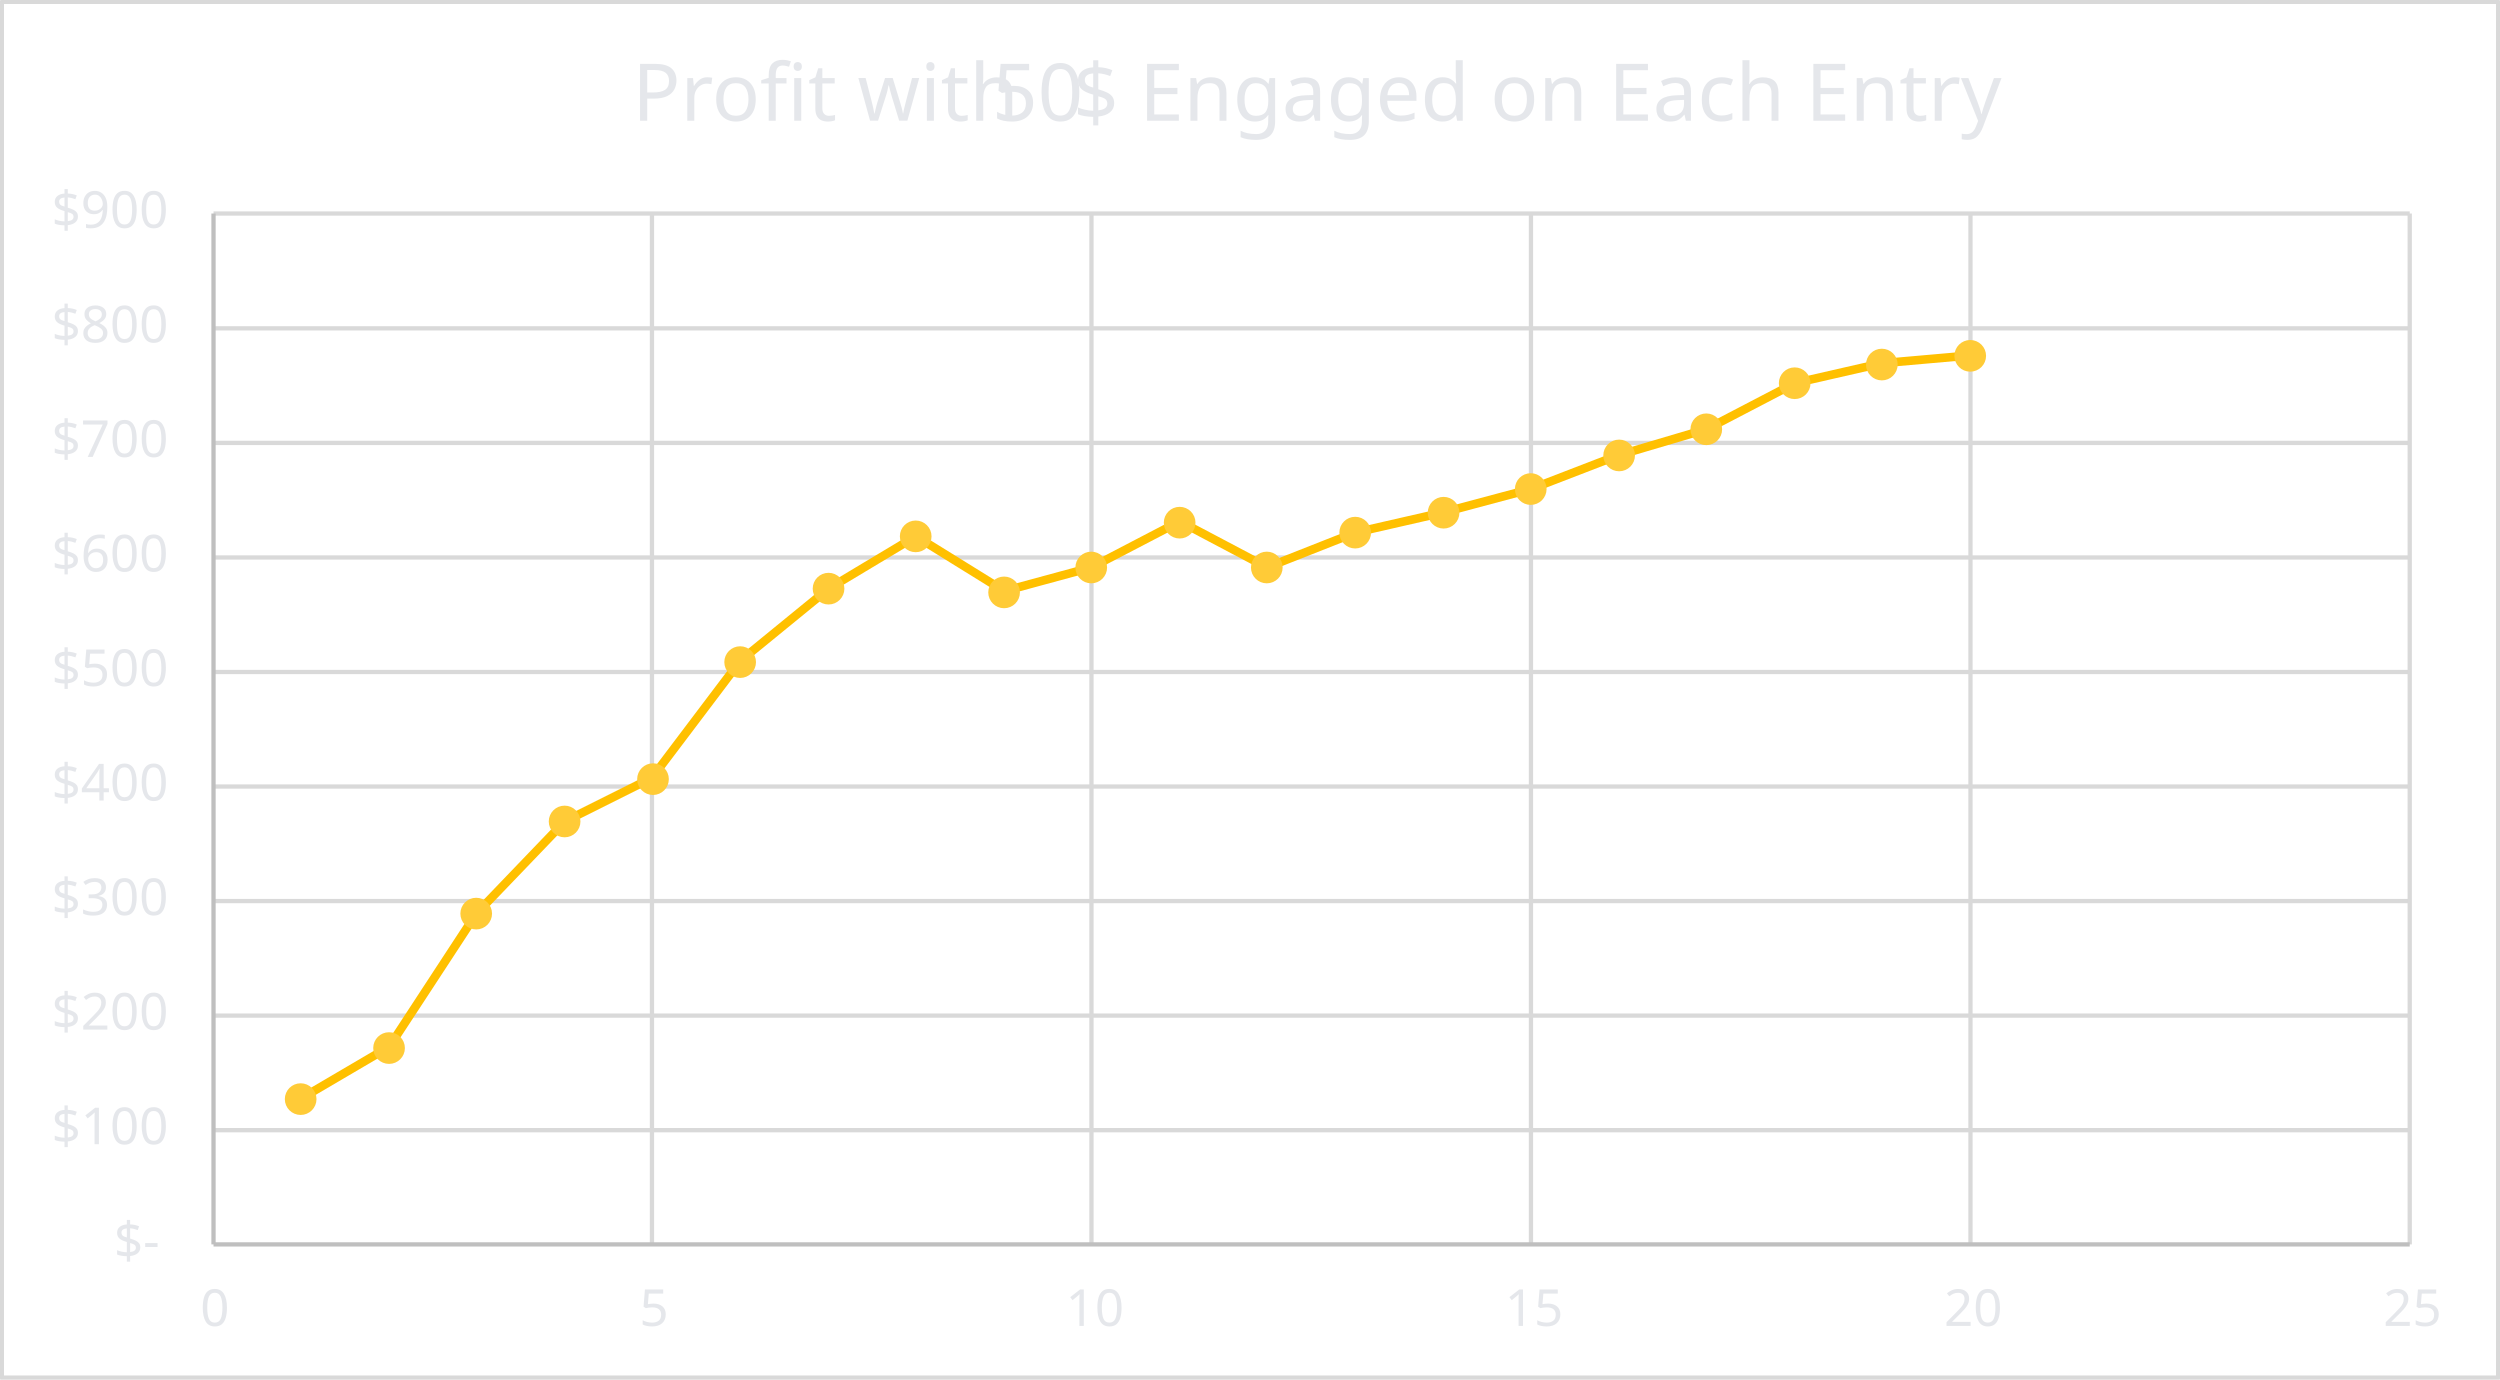
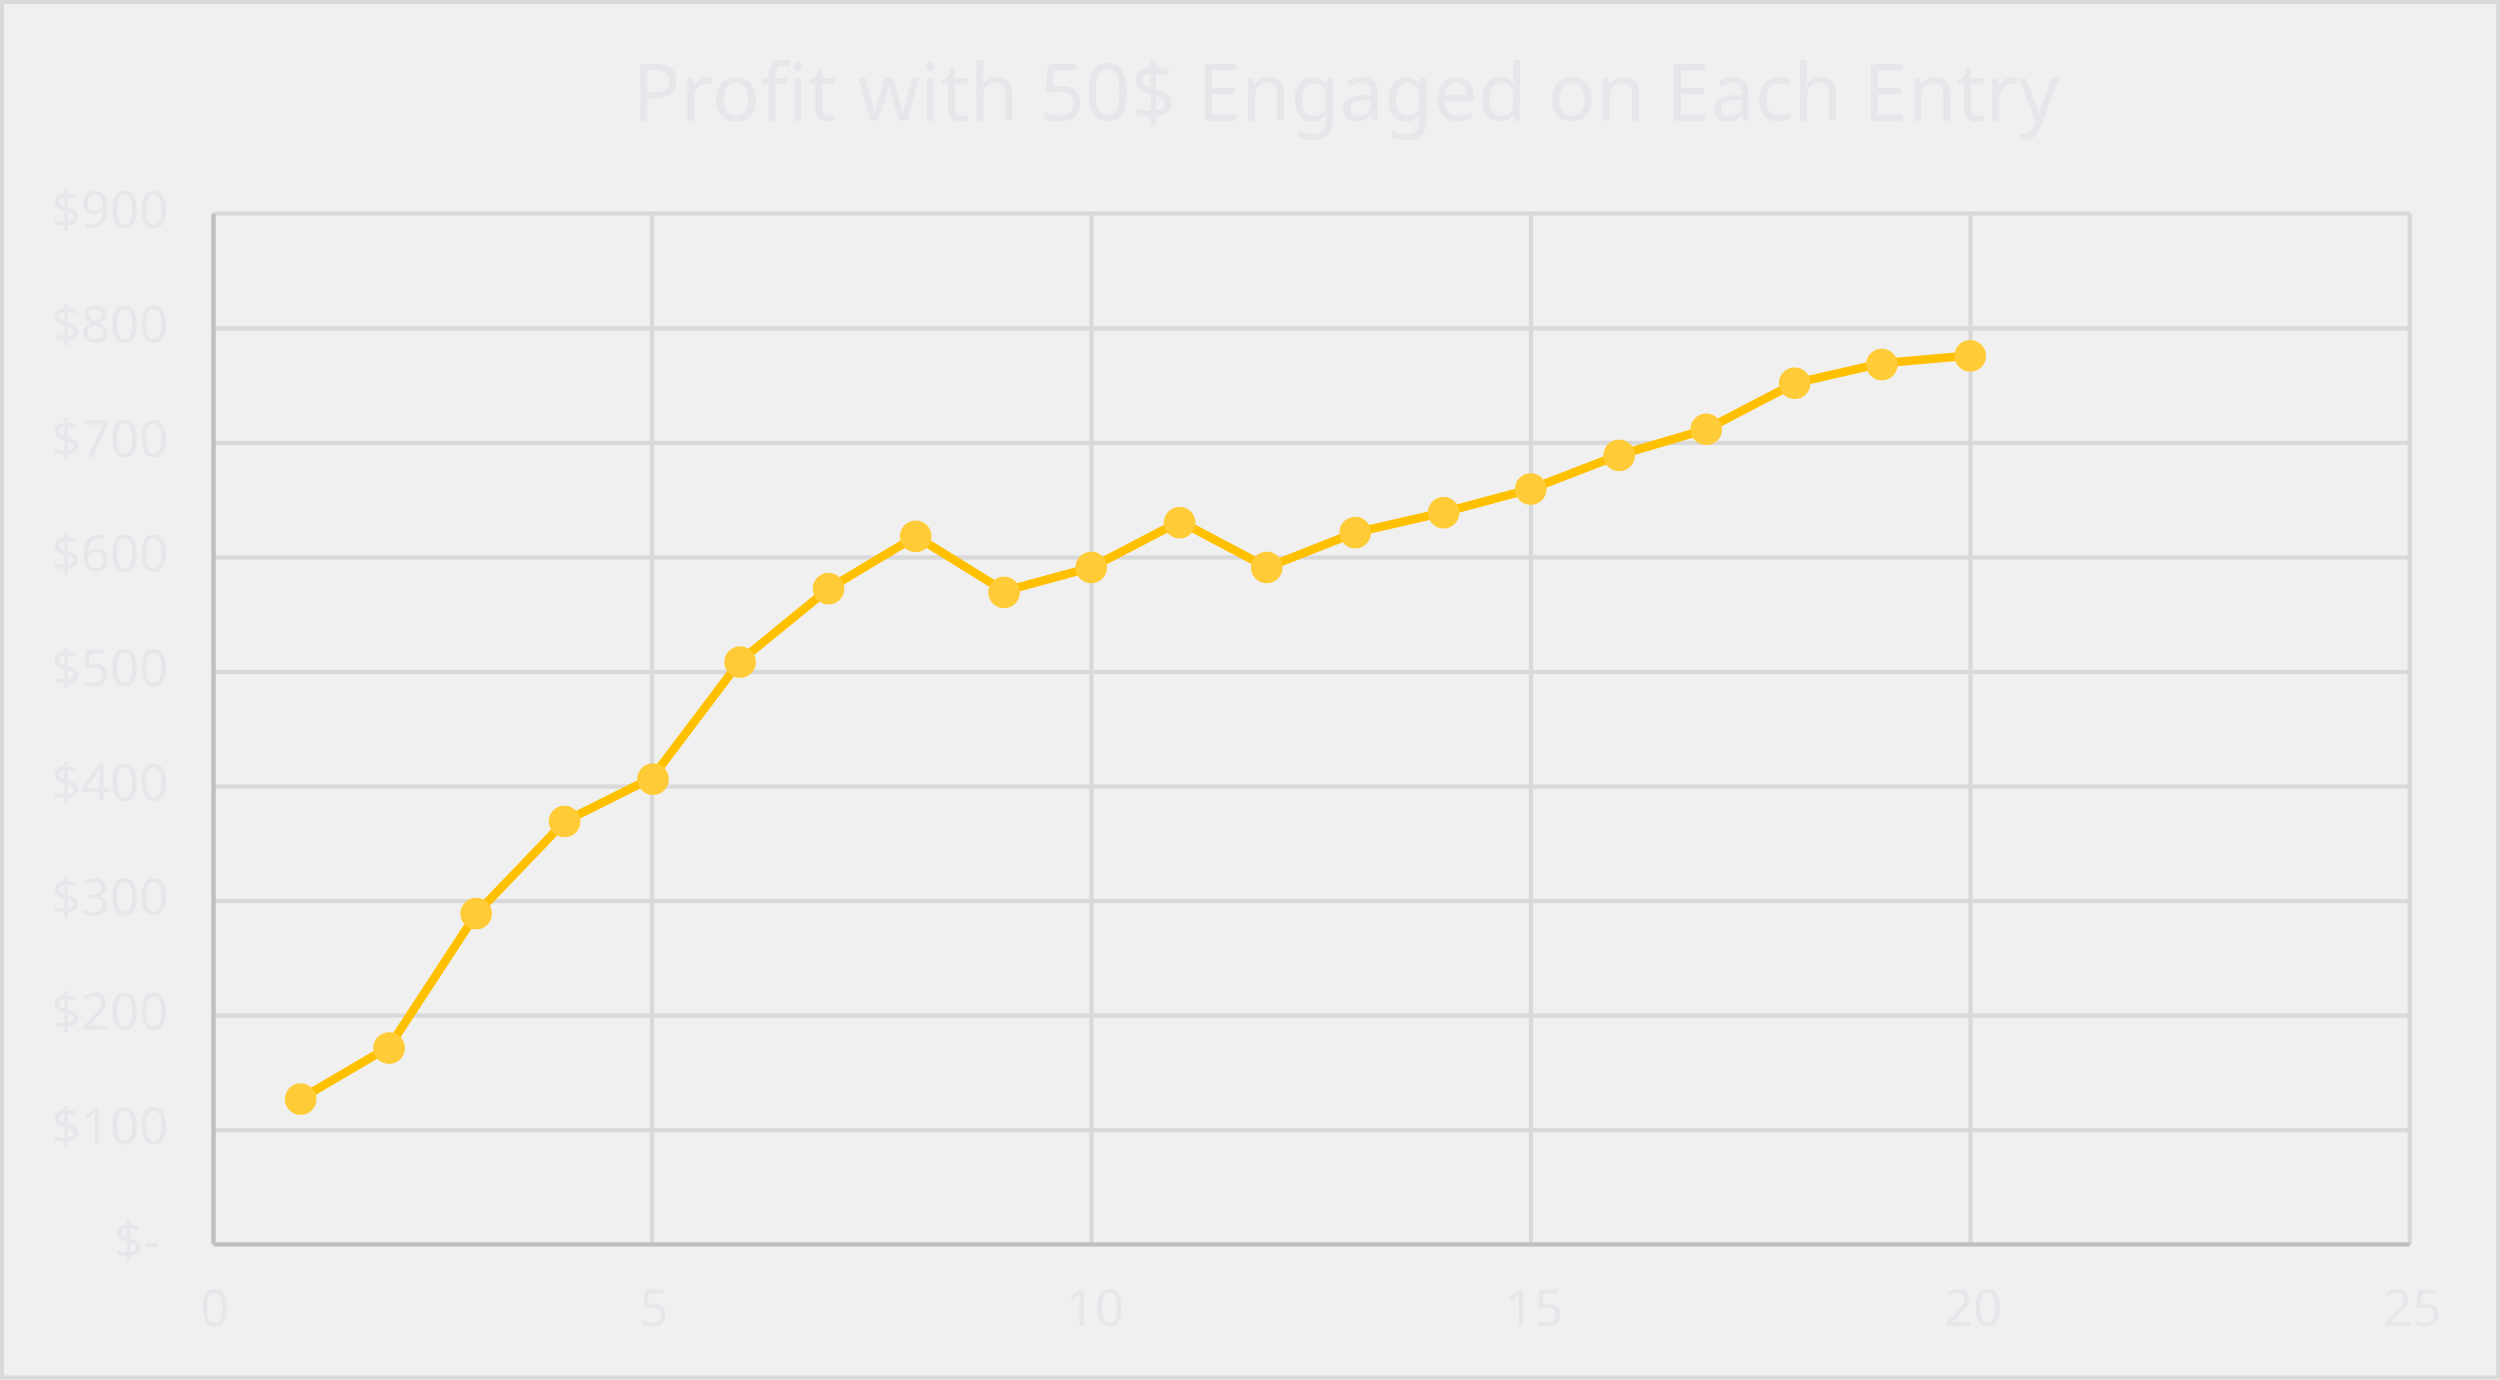
<svg xmlns="http://www.w3.org/2000/svg" width="2008" height="1108" xml:space="preserve" overflow="hidden">
  <defs>
    <clipPath id="clip0">
      <rect x="4026" y="6829" width="2008" height="1108" />
    </clipPath>
  </defs>
  <g clip-path="url(#clip0)" transform="translate(-4026 -6829)">
-     <rect x="4027" y="6830" width="2005" height="1105" fill="#FFFFFF" />
    <g>
      <path d="M4197.5 7736.75 5961.5 7736.75M4197.5 7644.75 5961.5 7644.75M4197.5 7552.75 5961.5 7552.75M4197.5 7460.75 5961.5 7460.75M4197.5 7368.74 5961.5 7368.74M4197.5 7276.74 5961.5 7276.74M4197.5 7184.74 5961.5 7184.74M4197.5 7092.73 5961.5 7092.73M4197.5 7000.5 5961.5 7000.5" stroke="#D9D9D9" stroke-width="3.438" stroke-linejoin="round" stroke-miterlimit="10" fill="none" />
    </g>
    <g>
      <path d="M4549.65 7000.5 4549.65 7828.5M4902.66 7000.5 4902.66 7828.5M5255.67 7000.5 5255.67 7828.5M5608.68 7000.5 5608.68 7828.5M5961.5 7000.5 5961.5 7828.5" stroke="#D9D9D9" stroke-width="3.438" stroke-linejoin="round" stroke-miterlimit="10" fill="none" />
    </g>
    <g>
      <path d="M0 0 0 828" stroke="#BFBFBF" stroke-width="3.438" stroke-linejoin="round" stroke-miterlimit="10" fill="none" fill-rule="evenodd" transform="matrix(1 0 0 -1 4197.5 7828.5)" />
    </g>
    <g>
      <path d="M4197.5 7828.5 5961.5 7828.5" stroke="#BFBFBF" stroke-width="3.438" stroke-linejoin="round" stroke-miterlimit="10" fill="none" fill-rule="evenodd" />
    </g>
    <g>
      <path d="M4267.5 7711.5 4338.64 7669.75 4408.64 7562.75 4479.65 7488.75 4549.65 7453.74 4620.65 7359.74 4691.65 7301.74 4761.66 7259.74 4832.66 7303.74 4902.66 7284.74 4973.66 7247.74 5043.67 7284.74 5114.67 7256.74 5184.67 7240.74 5255.67 7221.74 5325.67 7194.74 5396.68 7173.74 5467.68 7136.73 5537.68 7120.73 5608.5 7114.5" stroke="#FFC000" stroke-width="6.875" stroke-linecap="round" stroke-linejoin="round" stroke-miterlimit="10" fill="none" />
    </g>
    <g>
      <path d="M4278.49 7711.81C4278.49 7717.89 4273.56 7722.81 4267.49 7722.81 4261.41 7722.81 4256.49 7717.89 4256.49 7711.81 4256.49 7705.74 4261.41 7700.81 4267.49 7700.81 4273.56 7700.81 4278.49 7705.74 4278.49 7711.81Z" stroke="#FFCB37" stroke-width="3.438" stroke-linejoin="round" stroke-miterlimit="10" fill="#FFCB37" />
      <path d="M4349.49 7670.81C4349.49 7676.89 4344.56 7681.81 4338.49 7681.81 4332.41 7681.81 4327.49 7676.89 4327.49 7670.81 4327.49 7664.74 4332.41 7659.81 4338.49 7659.81 4344.56 7659.81 4349.49 7664.74 4349.49 7670.81Z" stroke="#FFCB37" stroke-width="3.438" stroke-linejoin="round" stroke-miterlimit="10" fill="#FFCB37" />
      <path d="M4419.49 7562.81C4419.49 7568.89 4414.56 7573.81 4408.49 7573.81 4402.41 7573.81 4397.49 7568.89 4397.49 7562.81 4397.49 7556.74 4402.41 7551.81 4408.49 7551.81 4414.56 7551.81 4419.49 7556.74 4419.49 7562.81Z" stroke="#FFCB37" stroke-width="3.438" stroke-linejoin="round" stroke-miterlimit="10" fill="#FFCB37" />
      <path d="M4490.49 7488.81C4490.49 7494.89 4485.56 7499.81 4479.49 7499.81 4473.41 7499.81 4468.49 7494.89 4468.49 7488.81 4468.49 7482.74 4473.41 7477.81 4479.49 7477.81 4485.56 7477.81 4490.49 7482.74 4490.49 7488.81Z" stroke="#FFCB37" stroke-width="3.438" stroke-linejoin="round" stroke-miterlimit="10" fill="#FFCB37" />
      <path d="M4561.49 7454.81C4561.49 7460.89 4556.56 7465.81 4550.49 7465.81 4544.41 7465.81 4539.49 7460.89 4539.49 7454.81 4539.49 7448.74 4544.41 7443.81 4550.49 7443.81 4556.56 7443.81 4561.49 7448.74 4561.49 7454.81Z" stroke="#FFCB37" stroke-width="3.438" stroke-linejoin="round" stroke-miterlimit="10" fill="#FFCB37" />
      <path d="M4631.49 7360.81C4631.49 7366.89 4626.56 7371.81 4620.49 7371.81 4614.41 7371.81 4609.49 7366.89 4609.49 7360.81 4609.49 7354.74 4614.41 7349.81 4620.49 7349.81 4626.56 7349.81 4631.49 7354.74 4631.49 7360.81Z" stroke="#FFCB37" stroke-width="3.438" stroke-linejoin="round" stroke-miterlimit="10" fill="#FFCB37" />
      <path d="M4702.49 7301.81C4702.49 7307.89 4697.56 7312.81 4691.49 7312.81 4685.41 7312.81 4680.49 7307.89 4680.49 7301.81 4680.49 7295.74 4685.41 7290.81 4691.49 7290.81 4697.56 7290.81 4702.49 7295.74 4702.49 7301.81Z" stroke="#FFCB37" stroke-width="3.438" stroke-linejoin="round" stroke-miterlimit="10" fill="#FFCB37" />
      <path d="M4772.49 7259.81C4772.49 7265.89 4767.56 7270.81 4761.49 7270.81 4755.41 7270.81 4750.49 7265.89 4750.49 7259.81 4750.49 7253.74 4755.41 7248.81 4761.49 7248.81 4767.56 7248.81 4772.49 7253.74 4772.49 7259.81Z" stroke="#FFCB37" stroke-width="3.438" stroke-linejoin="round" stroke-miterlimit="10" fill="#FFCB37" />
      <path d="M4843.49 7304.81C4843.49 7310.89 4838.56 7315.81 4832.49 7315.81 4826.41 7315.81 4821.49 7310.89 4821.49 7304.81 4821.49 7298.74 4826.41 7293.81 4832.49 7293.81 4838.56 7293.81 4843.49 7298.74 4843.49 7304.81Z" stroke="#FFCB37" stroke-width="3.438" stroke-linejoin="round" stroke-miterlimit="10" fill="#FFCB37" />
      <path d="M4913.49 7284.81C4913.49 7290.89 4908.56 7295.81 4902.49 7295.81 4896.41 7295.81 4891.49 7290.89 4891.49 7284.81 4891.49 7278.74 4896.41 7273.81 4902.49 7273.81 4908.56 7273.81 4913.49 7278.74 4913.49 7284.81Z" stroke="#FFCB37" stroke-width="3.438" stroke-linejoin="round" stroke-miterlimit="10" fill="#FFCB37" />
      <path d="M4984.49 7248.81C4984.49 7254.89 4979.56 7259.81 4973.49 7259.81 4967.41 7259.81 4962.49 7254.89 4962.49 7248.81 4962.49 7242.74 4967.41 7237.81 4973.49 7237.81 4979.56 7237.81 4984.49 7242.74 4984.49 7248.81Z" stroke="#FFCB37" stroke-width="3.438" stroke-linejoin="round" stroke-miterlimit="10" fill="#FFCB37" />
      <path d="M5054.49 7284.81C5054.49 7290.89 5049.56 7295.81 5043.49 7295.81 5037.41 7295.81 5032.49 7290.89 5032.49 7284.81 5032.49 7278.74 5037.41 7273.81 5043.49 7273.81 5049.56 7273.81 5054.49 7278.74 5054.49 7284.81Z" stroke="#FFCB37" stroke-width="3.438" stroke-linejoin="round" stroke-miterlimit="10" fill="#FFCB37" />
      <path d="M5125.49 7256.81C5125.49 7262.89 5120.56 7267.81 5114.49 7267.81 5108.41 7267.81 5103.49 7262.89 5103.49 7256.81 5103.49 7250.74 5108.41 7245.81 5114.49 7245.81 5120.56 7245.81 5125.49 7250.74 5125.49 7256.81Z" stroke="#FFCB37" stroke-width="3.438" stroke-linejoin="round" stroke-miterlimit="10" fill="#FFCB37" />
      <path d="M5196.49 7240.81C5196.49 7246.89 5191.56 7251.81 5185.49 7251.81 5179.41 7251.81 5174.49 7246.89 5174.49 7240.81 5174.49 7234.74 5179.41 7229.81 5185.49 7229.81 5191.56 7229.81 5196.49 7234.74 5196.49 7240.81Z" stroke="#FFCB37" stroke-width="3.438" stroke-linejoin="round" stroke-miterlimit="10" fill="#FFCB37" />
      <path d="M5266.49 7221.81C5266.49 7227.89 5261.56 7232.81 5255.49 7232.81 5249.41 7232.81 5244.49 7227.89 5244.49 7221.81 5244.49 7215.74 5249.41 7210.81 5255.49 7210.81 5261.56 7210.81 5266.49 7215.74 5266.49 7221.81Z" stroke="#FFCB37" stroke-width="3.438" stroke-linejoin="round" stroke-miterlimit="10" fill="#FFCB37" />
      <path d="M5337.49 7194.81C5337.49 7200.89 5332.56 7205.81 5326.49 7205.81 5320.41 7205.81 5315.49 7200.89 5315.49 7194.81 5315.49 7188.74 5320.41 7183.81 5326.49 7183.81 5332.56 7183.81 5337.49 7188.74 5337.49 7194.81Z" stroke="#FFCB37" stroke-width="3.438" stroke-linejoin="round" stroke-miterlimit="10" fill="#FFCB37" />
      <path d="M5407.49 7173.81C5407.49 7179.89 5402.56 7184.81 5396.49 7184.81 5390.41 7184.81 5385.49 7179.89 5385.49 7173.81 5385.49 7167.74 5390.41 7162.81 5396.49 7162.81 5402.56 7162.81 5407.49 7167.74 5407.49 7173.81Z" stroke="#FFCB37" stroke-width="3.438" stroke-linejoin="round" stroke-miterlimit="10" fill="#FFCB37" />
      <path d="M5478.49 7136.81C5478.49 7142.89 5473.56 7147.81 5467.49 7147.81 5461.41 7147.81 5456.49 7142.89 5456.49 7136.81 5456.49 7130.74 5461.41 7125.81 5467.49 7125.81 5473.56 7125.81 5478.49 7130.74 5478.49 7136.81Z" stroke="#FFCB37" stroke-width="3.438" stroke-linejoin="round" stroke-miterlimit="10" fill="#FFCB37" />
      <path d="M5548.49 7121.81C5548.49 7127.89 5543.56 7132.81 5537.49 7132.81 5531.41 7132.81 5526.49 7127.89 5526.49 7121.81 5526.49 7115.74 5531.41 7110.81 5537.49 7110.81 5543.56 7110.81 5548.49 7115.74 5548.49 7121.81Z" stroke="#FFCB37" stroke-width="3.438" stroke-linejoin="round" stroke-miterlimit="10" fill="#FFCB37" />
      <path d="M5619.49 7114.81C5619.49 7120.89 5614.56 7125.81 5608.49 7125.81 5602.41 7125.81 5597.49 7120.89 5597.49 7114.81 5597.49 7108.74 5602.41 7103.81 5608.49 7103.81 5614.56 7103.81 5619.49 7108.74 5619.49 7114.81Z" stroke="#FFCB37" stroke-width="3.438" stroke-linejoin="round" stroke-miterlimit="10" fill="#FFCB37" />
    </g>
    <g>
      <text fill="#E5E7EB" font-family="Calibri,Calibri_MSFontService,sans-serif" font-weight="400" font-size="41" transform="matrix(1 0 0 1 4106.85 7840)"> $-</text>
    </g>
    <g>
      <text fill="#E5E7EB" font-family="Calibri,Calibri_MSFontService,sans-serif" font-weight="400" font-size="41" transform="matrix(1 0 0 1 4056.78 7748)"> $100</text>
    </g>
    <g>
      <text fill="#E5E7EB" font-family="Calibri,Calibri_MSFontService,sans-serif" font-weight="400" font-size="41" transform="matrix(1 0 0 1 4056.78 7656)"> $200</text>
    </g>
    <g>
      <text fill="#E5E7EB" font-family="Calibri,Calibri_MSFontService,sans-serif" font-weight="400" font-size="41" transform="matrix(1 0 0 1 4056.78 7564)"> $300</text>
    </g>
    <g>
      <text fill="#E5E7EB" font-family="Calibri,Calibri_MSFontService,sans-serif" font-weight="400" font-size="41" transform="matrix(1 0 0 1 4056.78 7472)"> $400</text>
    </g>
    <g>
      <text fill="#E5E7EB" font-family="Calibri,Calibri_MSFontService,sans-serif" font-weight="400" font-size="41" transform="matrix(1 0 0 1 4056.78 7380)"> $500</text>
    </g>
    <g>
      <text fill="#E5E7EB" font-family="Calibri,Calibri_MSFontService,sans-serif" font-weight="400" font-size="41" transform="matrix(1 0 0 1 4056.78 7288)"> $600</text>
    </g>
    <g>
      <text fill="#E5E7EB" font-family="Calibri,Calibri_MSFontService,sans-serif" font-weight="400" font-size="41" transform="matrix(1 0 0 1 4056.78 7196)"> $700</text>
    </g>
    <g>
      <text fill="#E5E7EB" font-family="Calibri,Calibri_MSFontService,sans-serif" font-weight="400" font-size="41" transform="matrix(1 0 0 1 4056.78 7104)"> $800</text>
    </g>
    <g>
      <text fill="#E5E7EB" font-family="Calibri,Calibri_MSFontService,sans-serif" font-weight="400" font-size="41" transform="matrix(1 0 0 1 4056.78 7012)"> $900</text>
    </g>
    <g>
      <text fill="#E5E7EB" font-family="Calibri,Calibri_MSFontService,sans-serif" font-weight="400" font-size="41" transform="matrix(1 0 0 1 4186.85 7894)">0</text>
    </g>
    <g>
      <text fill="#E5E7EB" font-family="Calibri,Calibri_MSFontService,sans-serif" font-weight="400" font-size="41" transform="matrix(1 0 0 1 4539.62 7894)">5</text>
    </g>
    <g>
      <text fill="#E5E7EB" font-family="Calibri,Calibri_MSFontService,sans-serif" font-weight="400" font-size="41" transform="matrix(1 0 0 1 4881.94 7894)">10</text>
    </g>
    <g>
      <text fill="#E5E7EB" font-family="Calibri,Calibri_MSFontService,sans-serif" font-weight="400" font-size="41" transform="matrix(1 0 0 1 5234.7 7894)">15</text>
    </g>
    <g>
      <text fill="#E5E7EB" font-family="Calibri,Calibri_MSFontService,sans-serif" font-weight="400" font-size="41" transform="matrix(1 0 0 1 5587.47 7894)">20</text>
    </g>
    <g>
      <text fill="#E5E7EB" font-family="Calibri,Calibri_MSFontService,sans-serif" font-weight="400" font-size="41" transform="matrix(1 0 0 1 5940.24 7894)">25</text>
    </g>
    <g>
-       <text fill="#E5E7EB" font-family="Calibri,Calibri_MSFontService,sans-serif" font-weight="400" font-size="64" transform="matrix(1 0 0 1 4533.87 6926)">Profit with </text>
-     </g>
-     <g>
-       <text fill="#E5E7EB" font-family="Calibri,Calibri_MSFontService,sans-serif" font-weight="400" font-size="64" transform="matrix(1 0 0 1 4822.83 6926)">50</text>
-     </g>
-     <g>
-       <text fill="#E5E7EB" font-family="Calibri,Calibri_MSFontService,sans-serif" font-weight="400" font-size="64" transform="matrix(1 0 0 1 4887.87 6926)">$ Engaged on Each Entry</text>
+       <text fill="#E5E7EB" font-family="Calibri,Calibri_MSFontService,sans-serif" font-weight="400" font-size="64" transform="matrix(1 0 0 1 4533.87 6926)">Profit with 50$ Engaged on Each Entry</text>
    </g>
    <rect x="4027.5" y="6830.5" width="2005" height="1105" stroke="#D9D9D9" stroke-width="3.438" stroke-linejoin="round" stroke-miterlimit="10" fill="none" />
  </g>
</svg>
